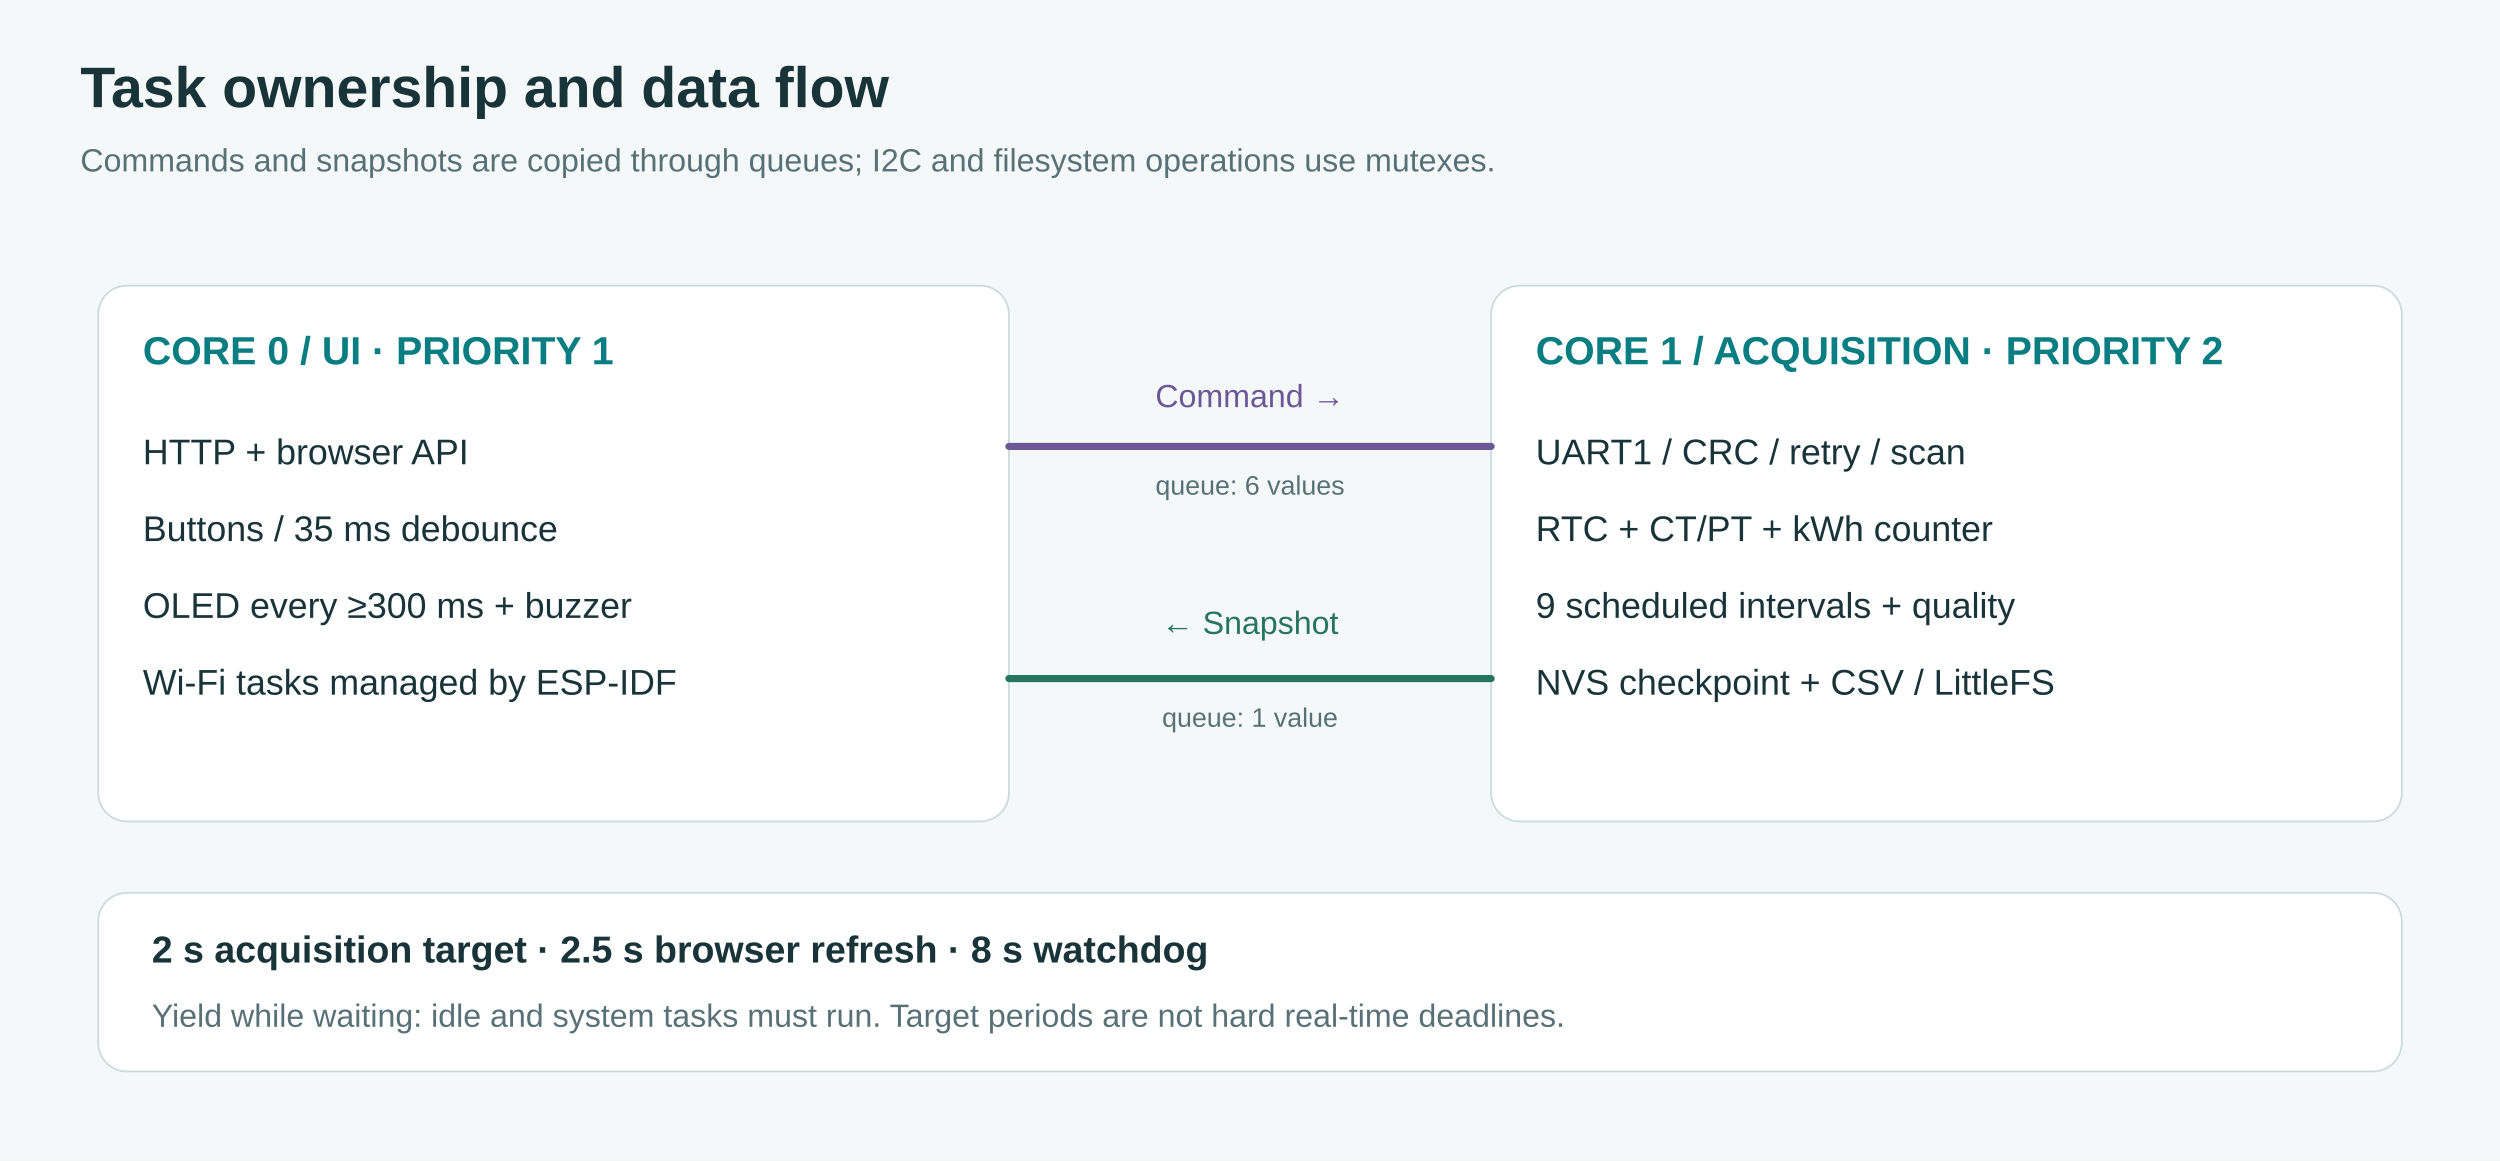
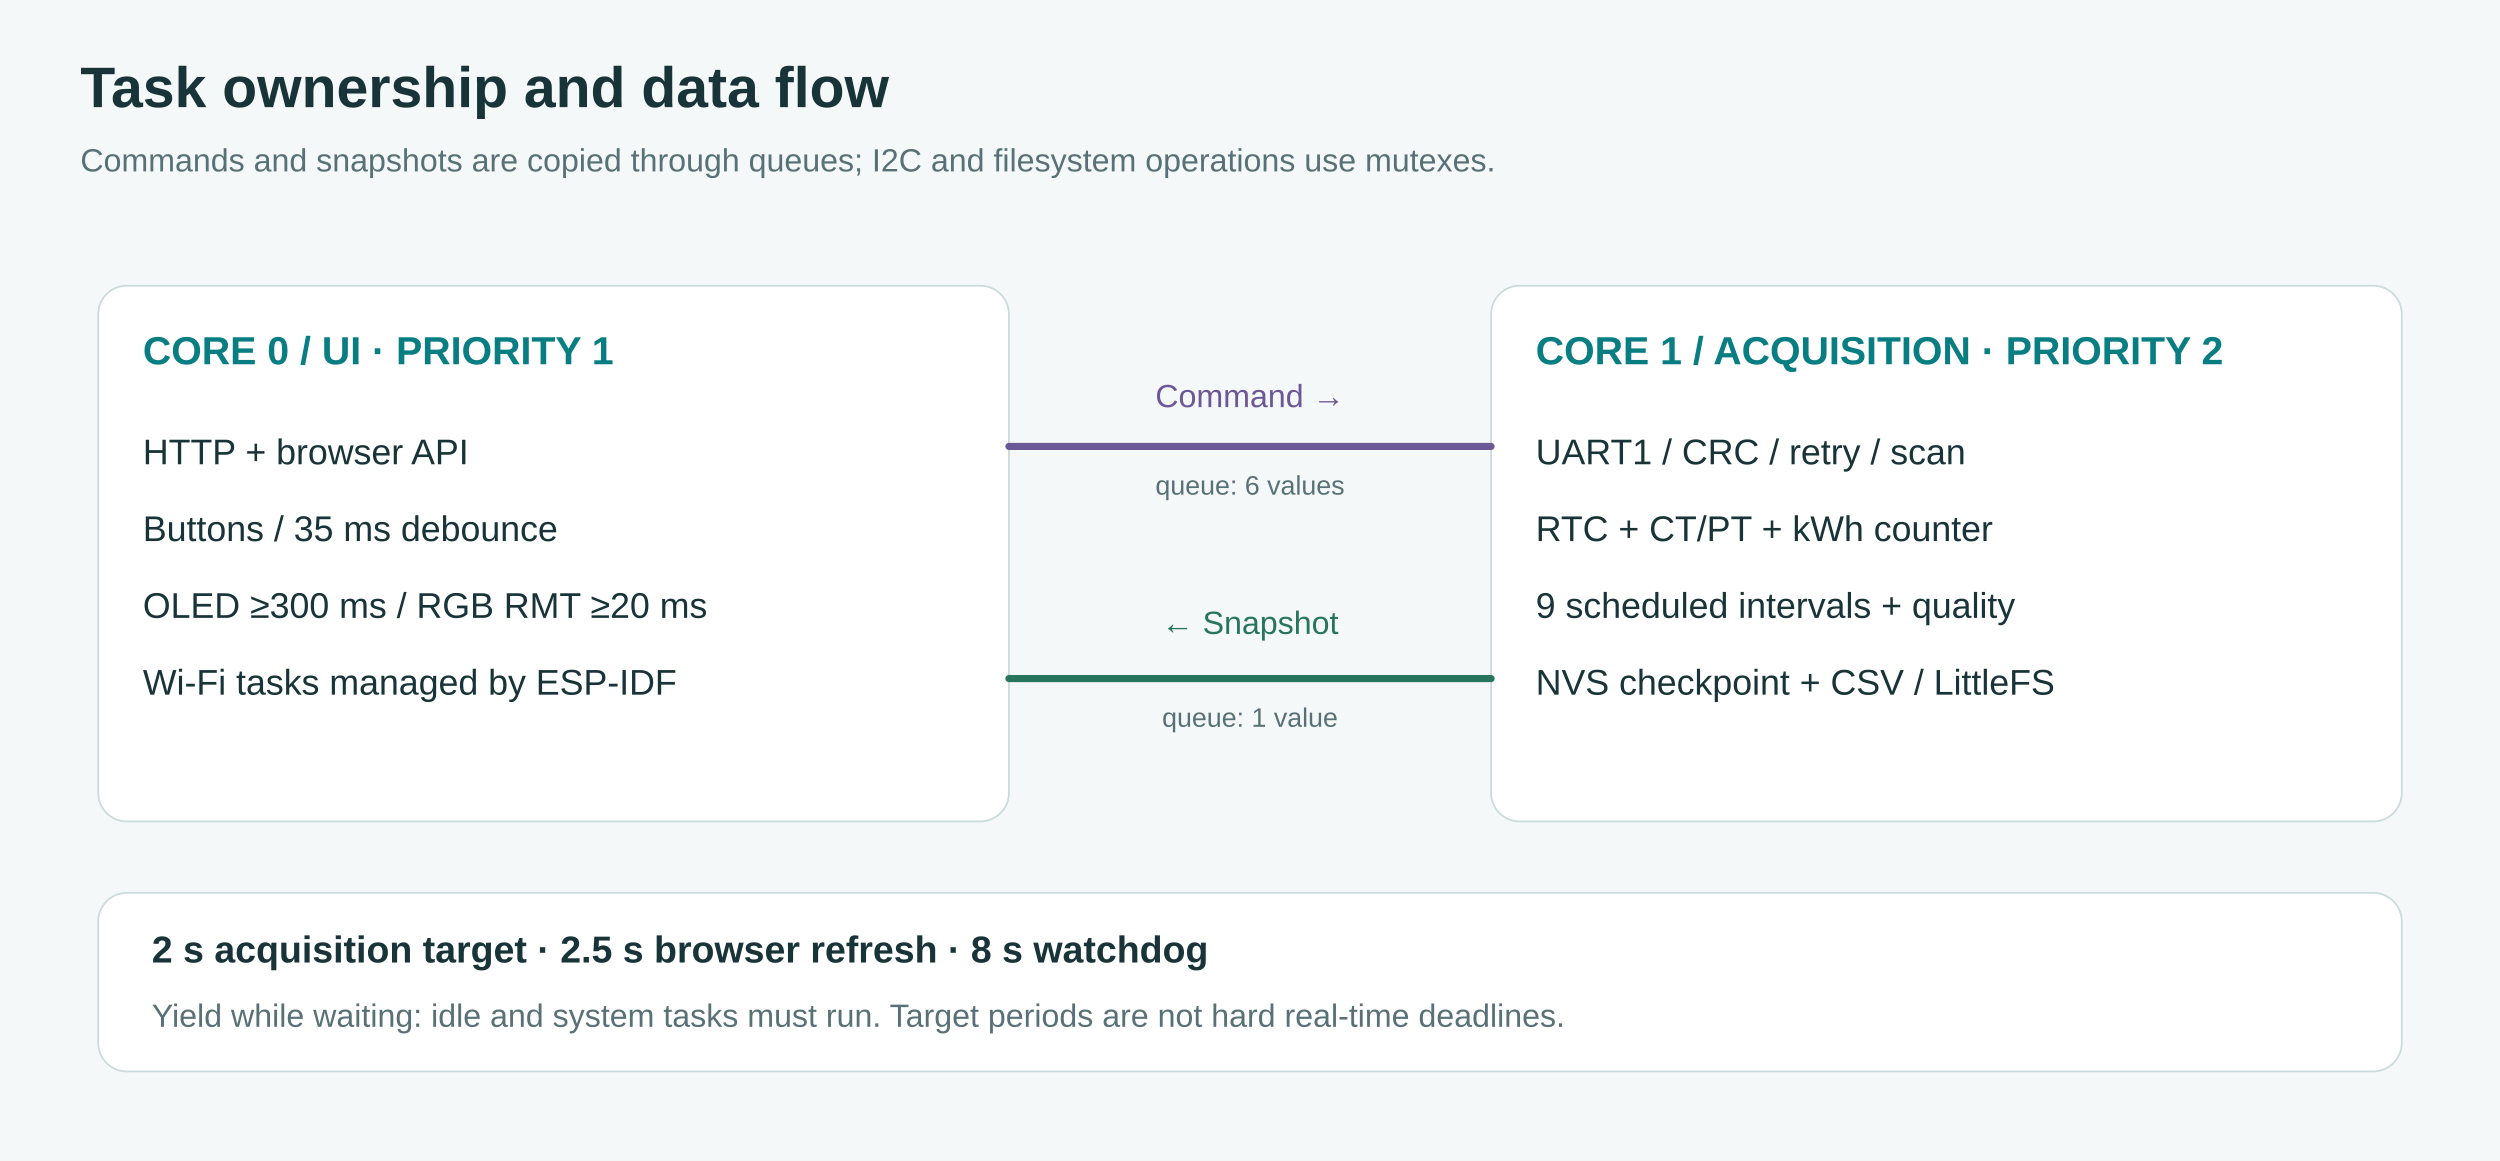
<svg xmlns="http://www.w3.org/2000/svg" width="1400" height="650" viewBox="0 0 1400 650" role="img" aria-labelledby="title desc">
  <rect width="100%" height="100%" fill="#f5f8f8" />
  <text x="45" y="60" fill="#183438" font-family="Arial, sans-serif" font-size="32" font-weight="700" text-anchor="start">Task ownership and data flow</text>
  <text x="45" y="96" fill="#587176" font-family="Arial, sans-serif" font-size="18" font-weight="400" text-anchor="start">Commands and snapshots are copied through queues; I2C and filesystem operations use mutexes.</text>
  <rect x="55" y="160" width="510" height="300" rx="16" fill="#ffffff" stroke="#cbdada" />
  <text x="80" y="204" fill="#087e82" font-family="Arial, sans-serif" font-size="22" font-weight="700" text-anchor="start">CORE 0 / UI · PRIORITY 1</text>
  <text x="80" y="260" fill="#183438" font-family="Arial, sans-serif" font-size="20" font-weight="400" text-anchor="start">HTTP + browser API</text>
  <text x="80" y="303" fill="#183438" font-family="Arial, sans-serif" font-size="20" font-weight="400" text-anchor="start">Buttons / 35 ms debounce</text>
-   <text x="80" y="346" fill="#183438" font-family="Arial, sans-serif" font-size="20" font-weight="400" text-anchor="start">OLED every ≥300 ms + buzzer</text>
+   <text x="80" y="346" fill="#183438" font-family="Arial, sans-serif" font-size="20" font-weight="400" text-anchor="start">OLED ≥300 ms / RGB RMT ≥20 ms</text>
  <text x="80" y="389" fill="#183438" font-family="Arial, sans-serif" font-size="20" font-weight="400" text-anchor="start">Wi-Fi tasks managed by ESP-IDF</text>
  <rect x="835" y="160" width="510" height="300" rx="16" fill="#ffffff" stroke="#cbdada" />
  <text x="860" y="204" fill="#087e82" font-family="Arial, sans-serif" font-size="22" font-weight="700" text-anchor="start">CORE 1 / ACQUISITION · PRIORITY 2</text>
  <text x="860" y="260" fill="#183438" font-family="Arial, sans-serif" font-size="20" font-weight="400" text-anchor="start">UART1 / CRC / retry / scan</text>
  <text x="860" y="303" fill="#183438" font-family="Arial, sans-serif" font-size="20" font-weight="400" text-anchor="start">RTC + CT/PT + kWh counter</text>
  <text x="860" y="346" fill="#183438" font-family="Arial, sans-serif" font-size="20" font-weight="400" text-anchor="start">9 scheduled intervals + quality</text>
  <text x="860" y="389" fill="#183438" font-family="Arial, sans-serif" font-size="20" font-weight="400" text-anchor="start">NVS checkpoint + CSV / LittleFS</text>
  <polyline points="565,250 835,250" fill="none" stroke="#6d5897" stroke-width="4" stroke-linejoin="round" stroke-linecap="round" />
  <text x="700" y="228" fill="#6d5897" font-family="Arial, sans-serif" font-size="18" font-weight="400" text-anchor="middle">Command →</text>
  <text x="700" y="277" fill="#587176" font-family="Arial, sans-serif" font-size="15" font-weight="400" text-anchor="middle">queue: 6 values</text>
  <polyline points="835,380 565,380" fill="none" stroke="#28755e" stroke-width="4" stroke-linejoin="round" stroke-linecap="round" />
  <text x="700" y="355" fill="#28755e" font-family="Arial, sans-serif" font-size="18" font-weight="400" text-anchor="middle">← Snapshot</text>
  <text x="700" y="407" fill="#587176" font-family="Arial, sans-serif" font-size="15" font-weight="400" text-anchor="middle">queue: 1 value</text>
  <rect x="55" y="500" width="1290" height="100" rx="16" fill="#ffffff" stroke="#cbdada" />
  <text x="85" y="539" fill="#183438" font-family="Arial, sans-serif" font-size="21" font-weight="600" text-anchor="start">2 s acquisition target  ·  2.5 s browser refresh  ·  8 s watchdog</text>
  <text x="85" y="575" fill="#587176" font-family="Arial, sans-serif" font-size="18" font-weight="400" text-anchor="start">Yield while waiting: idle and system tasks must run. Target periods are not hard real-time deadlines.</text>
</svg>
